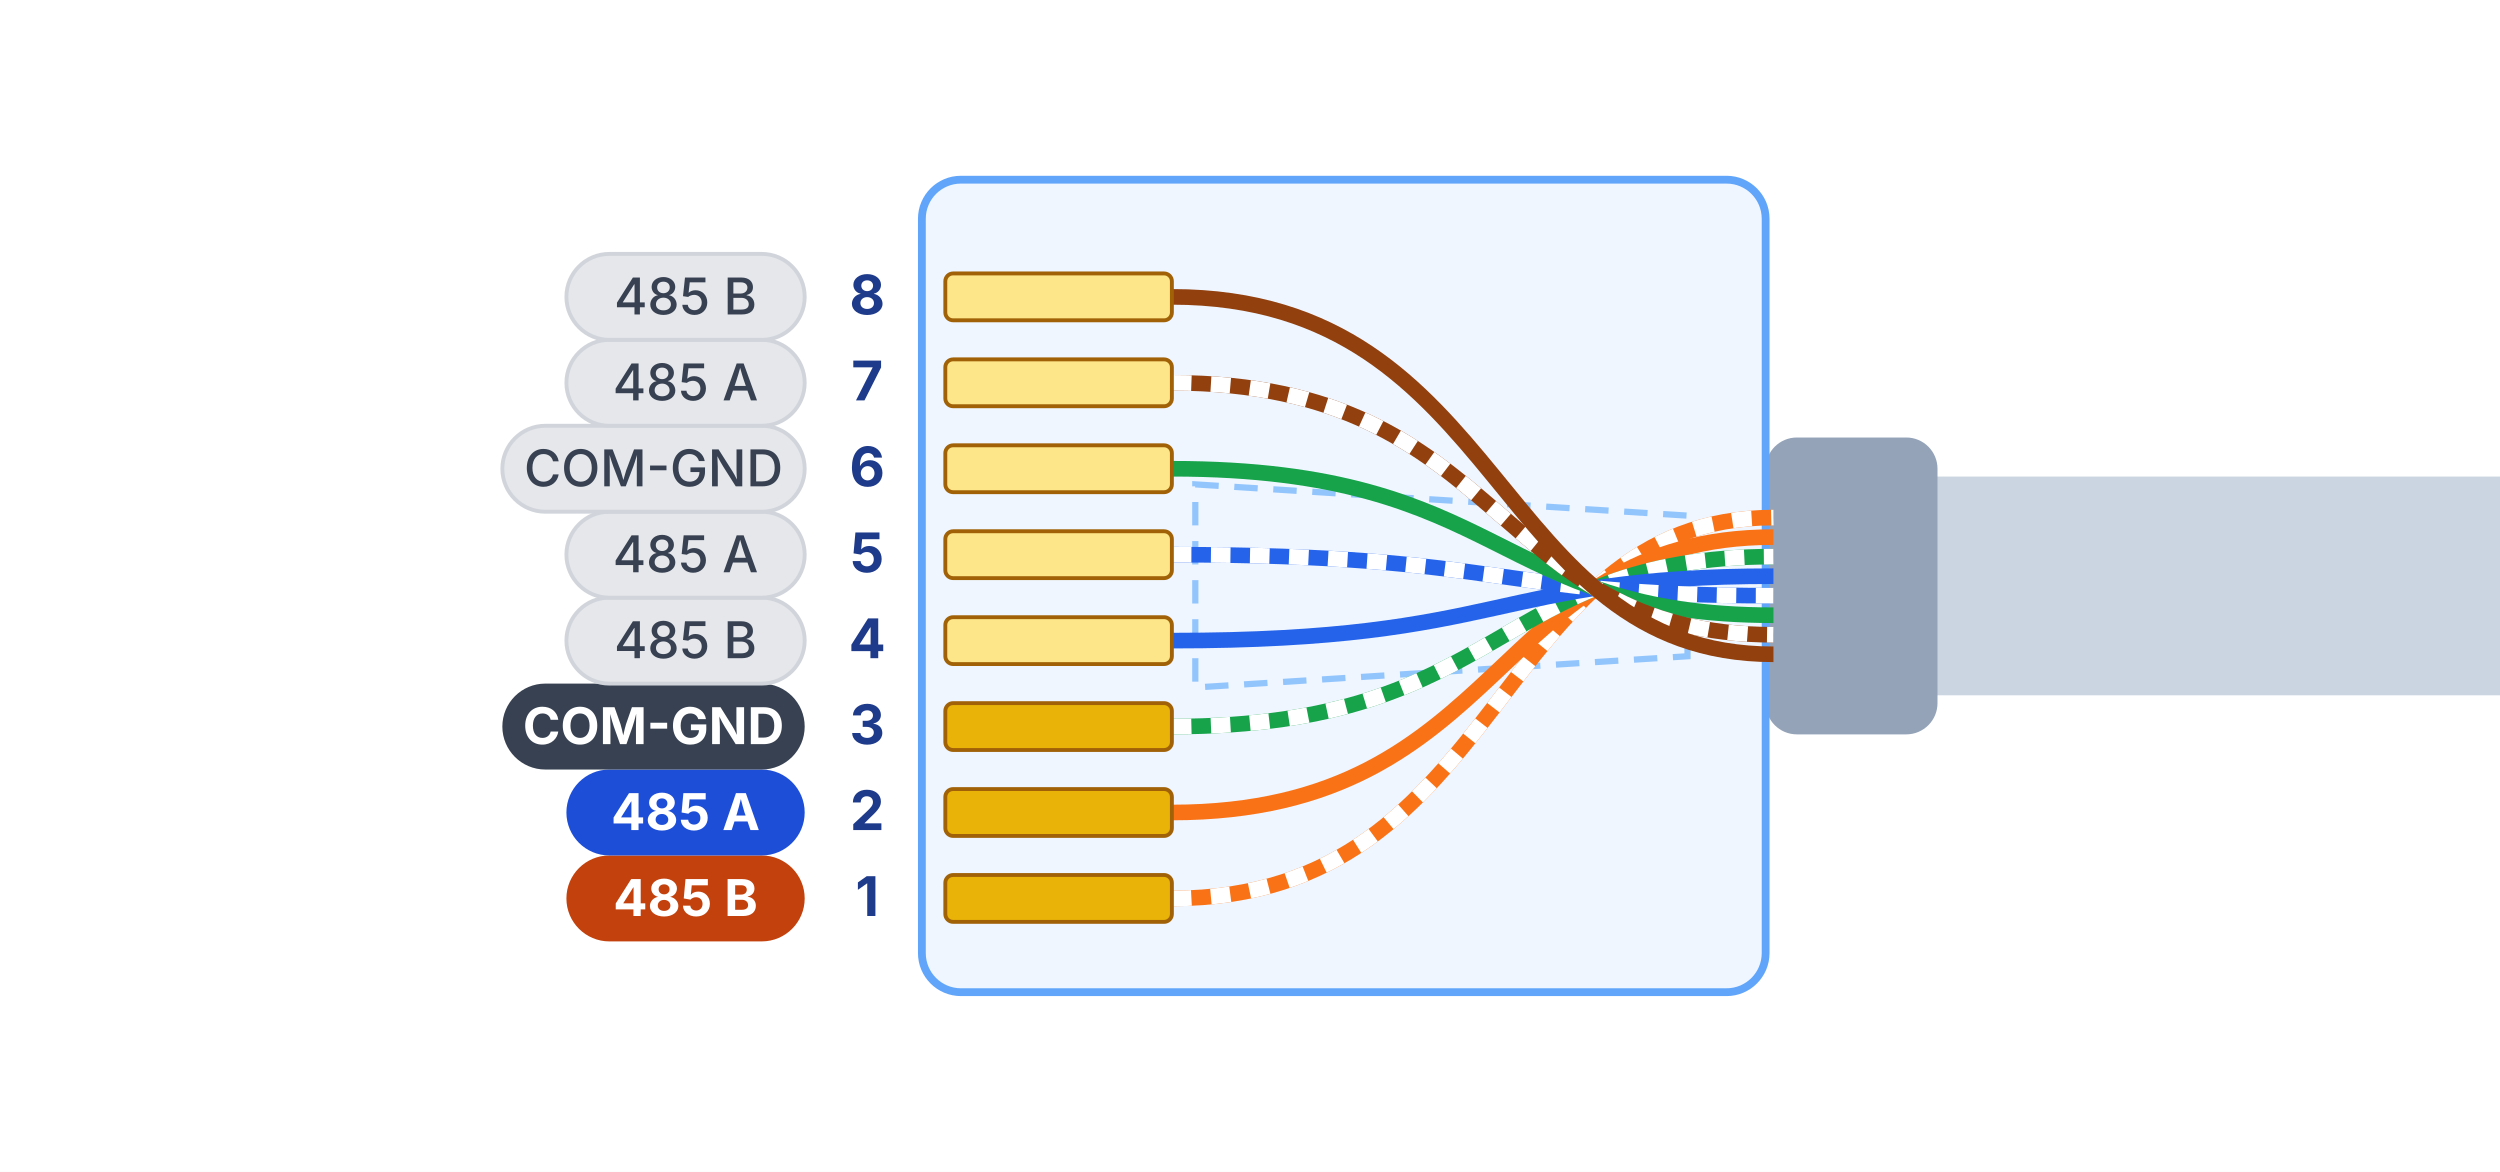
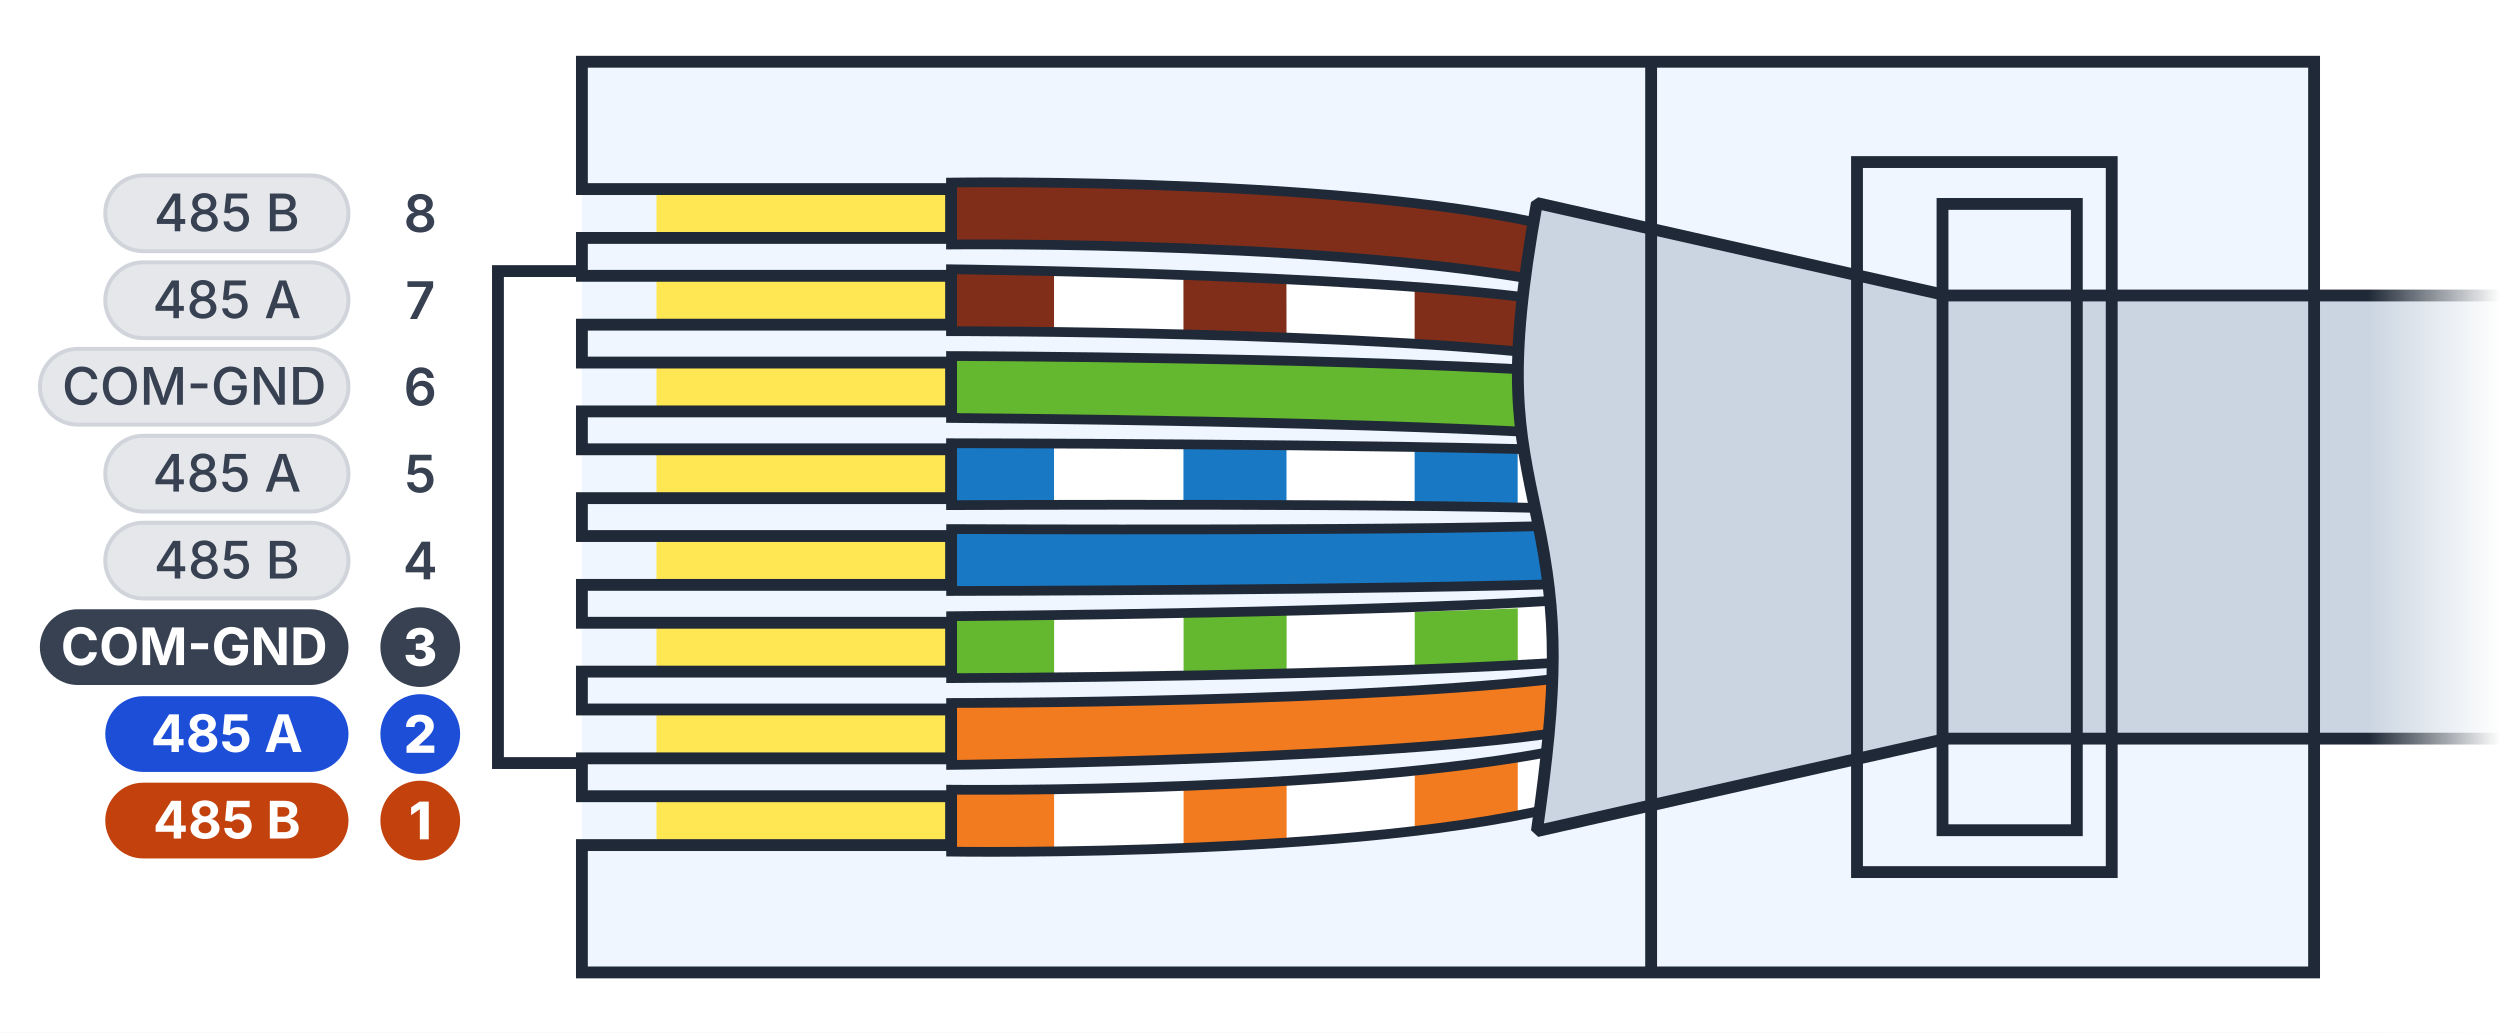
- <svg xmlns="http://www.w3.org/2000/svg" viewBox="0 0 640 300" width="640" height="300" role="img" aria-labelledby="t">
-   <rect width="640" height="300" fill="#ffffff" />
-   <rect x="492" y="122" width="148" height="56" fill="#cbd5e1" />
-   <rect x="452" y="112" width="44" height="76" rx="8" fill="#94a3b8" />
-   <rect x="236" y="46" width="216" height="208" rx="10" fill="#eff6ff" stroke="#60a5fa" stroke-width="2" />
-   <path d="M306,124.0 L432,132.0 L432,168.0 L306,176.0 Z" fill="none" stroke="#93c5fd" stroke-width="1.6" stroke-dasharray="6 4" />
-   <path d="M300,230 C386,230 382,132.5 454,132.5" fill="none" stroke="#f97316" stroke-width="4" />
-   <path d="M300,230 C386,230 382,132.5 454,132.5" fill="none" stroke="#ffffff" stroke-width="4" stroke-dasharray="5 5" />
-   <path d="M300,208 C386,208 382,137.5 454,137.5" fill="none" stroke="#f97316" stroke-width="4" />
-   <path d="M300,186 C386,186 382,142.5 454,142.5" fill="none" stroke="#16a34a" stroke-width="4" />
-   <path d="M300,186 C386,186 382,142.5 454,142.5" fill="none" stroke="#ffffff" stroke-width="4" stroke-dasharray="5 5" />
-   <path d="M300,164 C386,164 382,147.5 454,147.5" fill="none" stroke="#2563eb" stroke-width="4" />
-   <path d="M300,142 C386,142 382,152.5 454,152.5" fill="none" stroke="#2563eb" stroke-width="4" />
-   <path d="M300,142 C386,142 382,152.5 454,152.5" fill="none" stroke="#ffffff" stroke-width="4" stroke-dasharray="5 5" />
-   <path d="M300,120 C386,120 382,157.5 454,157.5" fill="none" stroke="#16a34a" stroke-width="4" />
-   <path d="M300,98 C386,98 382,162.5 454,162.5" fill="none" stroke="#92400e" stroke-width="4" />
-   <path d="M300,98 C386,98 382,162.5 454,162.5" fill="none" stroke="#ffffff" stroke-width="4" stroke-dasharray="5 5" />
-   <path d="M300,76 C386,76 382,167.5 454,167.5" fill="none" stroke="#92400e" stroke-width="4" />
-   <rect x="242" y="224" width="58" height="12" rx="2" fill="#eab308" stroke="#a16207" stroke-width="1" />
-   <text x="222" y="234.5" text-anchor="middle" font-size="14" font-weight="700" fill="#1e3a8a" font-family="Inter, 'Segoe UI', Roboto, Helvetica, Arial, sans-serif">1</text>
-   <rect x="145.0" y="219.0" width="61.0" height="22" rx="11" fill="#c2410c" />
-   <text x="175.5" y="234.5" text-anchor="middle" font-size="13" font-weight="700" fill="#ffffff" font-family="Inter, 'Segoe UI', Roboto, Helvetica, Arial, sans-serif">485 B</text>
-   <rect x="242" y="202" width="58" height="12" rx="2" fill="#eab308" stroke="#a16207" stroke-width="1" />
-   <text x="222" y="212.5" text-anchor="middle" font-size="14" font-weight="700" fill="#1e3a8a" font-family="Inter, 'Segoe UI', Roboto, Helvetica, Arial, sans-serif">2</text>
-   <rect x="145.0" y="197.0" width="61.0" height="22" rx="11" fill="#1d4ed8" />
-   <text x="175.5" y="212.5" text-anchor="middle" font-size="13" font-weight="700" fill="#ffffff" font-family="Inter, 'Segoe UI', Roboto, Helvetica, Arial, sans-serif">485 A</text>
-   <rect x="242" y="180" width="58" height="12" rx="2" fill="#eab308" stroke="#a16207" stroke-width="1" />
-   <text x="222" y="190.5" text-anchor="middle" font-size="14" font-weight="700" fill="#1e3a8a" font-family="Inter, 'Segoe UI', Roboto, Helvetica, Arial, sans-serif">3</text>
-   <rect x="128.6" y="175.0" width="77.4" height="22" rx="11" fill="#374151" />
-   <text x="167.3" y="190.5" text-anchor="middle" font-size="13" font-weight="700" fill="#ffffff" font-family="Inter, 'Segoe UI', Roboto, Helvetica, Arial, sans-serif">COM-GND</text>
-   <rect x="242" y="158" width="58" height="12" rx="2" fill="#fde68a" stroke="#a16207" stroke-width="1" />
-   <text x="222" y="168.5" text-anchor="middle" font-size="14" font-weight="700" fill="#1e3a8a" font-family="Inter, 'Segoe UI', Roboto, Helvetica, Arial, sans-serif">4</text>
-   <rect x="145.0" y="153.0" width="61.0" height="22" rx="11" fill="#e5e7eb" stroke="#d1d5db" />
-   <text x="175.5" y="168.5" text-anchor="middle" font-size="13" font-weight="500" fill="#374151" font-family="Inter, 'Segoe UI', Roboto, Helvetica, Arial, sans-serif">485 B</text>
-   <rect x="242" y="136" width="58" height="12" rx="2" fill="#fde68a" stroke="#a16207" stroke-width="1" />
-   <text x="222" y="146.5" text-anchor="middle" font-size="14" font-weight="700" fill="#1e3a8a" font-family="Inter, 'Segoe UI', Roboto, Helvetica, Arial, sans-serif">5</text>
-   <rect x="145.0" y="131.0" width="61.0" height="22" rx="11" fill="#e5e7eb" stroke="#d1d5db" />
-   <text x="175.5" y="146.5" text-anchor="middle" font-size="13" font-weight="500" fill="#374151" font-family="Inter, 'Segoe UI', Roboto, Helvetica, Arial, sans-serif">485 A</text>
-   <rect x="242" y="114" width="58" height="12" rx="2" fill="#fde68a" stroke="#a16207" stroke-width="1" />
-   <text x="222" y="124.5" text-anchor="middle" font-size="14" font-weight="700" fill="#1e3a8a" font-family="Inter, 'Segoe UI', Roboto, Helvetica, Arial, sans-serif">6</text>
-   <rect x="128.6" y="109.0" width="77.4" height="22" rx="11" fill="#e5e7eb" stroke="#d1d5db" />
-   <text x="167.3" y="124.5" text-anchor="middle" font-size="13" font-weight="500" fill="#374151" font-family="Inter, 'Segoe UI', Roboto, Helvetica, Arial, sans-serif">COM-GND</text>
-   <rect x="242" y="92" width="58" height="12" rx="2" fill="#fde68a" stroke="#a16207" stroke-width="1" />
-   <text x="222" y="102.5" text-anchor="middle" font-size="14" font-weight="700" fill="#1e3a8a" font-family="Inter, 'Segoe UI', Roboto, Helvetica, Arial, sans-serif">7</text>
-   <rect x="145.0" y="87.0" width="61.0" height="22" rx="11" fill="#e5e7eb" stroke="#d1d5db" />
-   <text x="175.5" y="102.5" text-anchor="middle" font-size="13" font-weight="500" fill="#374151" font-family="Inter, 'Segoe UI', Roboto, Helvetica, Arial, sans-serif">485 A</text>
-   <rect x="242" y="70" width="58" height="12" rx="2" fill="#fde68a" stroke="#a16207" stroke-width="1" />
-   <text x="222" y="80.5" text-anchor="middle" font-size="14" font-weight="700" fill="#1e3a8a" font-family="Inter, 'Segoe UI', Roboto, Helvetica, Arial, sans-serif">8</text>
-   <rect x="145.0" y="65.0" width="61.0" height="22" rx="11" fill="#e5e7eb" stroke="#d1d5db" />
-   <text x="175.5" y="80.5" text-anchor="middle" font-size="13" font-weight="500" fill="#374151" font-family="Inter, 'Segoe UI', Roboto, Helvetica, Arial, sans-serif">485 B</text>
+ <svg xmlns="http://www.w3.org/2000/svg" viewBox="0 0 627 259" width="627" height="259" role="img" aria-labelledby="t">
+   <defs>
+     <linearGradient id="fade">
+       <stop offset="0" stop-color="#ffffff" stop-opacity="0" />
+       <stop offset="1" stop-color="#ffffff" />
+     </linearGradient>
+   </defs>
+   <rect width="627" height="259" fill="#ffffff" />
+   <g transform="translate(736.39,245.37) scale(-6.6)">
+     <g transform="translate(-39.048,-17.409)">
+       <rect fill="#eff6ff" x="62.687" y="17.634" width="65.823" height="34.606" />
+       <path fill="#ffffff" d="m 90.121,35.203 c 4.711,0.281 24.363,0.188 24.363,0.188 v 2.353 c 0,0 -16.54,-0.023 -24.463,-0.305" />
+       <path fill="#ffffff" d="m 90.145,40.909 c 7.688,1.102 24.34,1.092 24.34,1.092 v 2.353 c 0,0 -18.568,-0.209 -24.346,-1.467" />
+       <path fill="#ffffff" d="m 89.79,31.885 c 7.055,-0.586 24.69,-0.715 24.69,-0.715 v -2.353 c 0,0 -16.119,0.04 -24.627,0.696" />
+       <path fill="#ffffff" d="m 90.27,26.321 c 8.138,-1.922 24.211,-1.744 24.211,-1.744 v -2.353 c 0,0 -17.08,-0.258 -24.416,2.086" />
+       <path fill="none" stroke="#1f2937" stroke-width="0.45" d="m 128.51,44.285 h 3.19 v -18.695 h -3.19" />
+       <g transform="rotate(180,86.865,34.937)">
+         <rect fill="#1878c3" x="68.079" y="32.130" width="3.915" height="2.353" />
+         <path fill="#1878c3" d="m 76.864,32.274 3.915,0.077 v 2.222 l -3.915,-0.089 z" />
+         <rect fill="#1878c3" x="59.245" y="32.130" width="3.915" height="2.353" />
+       </g>
+       <g transform="rotate(180,86.865,34.937)">
+         <path fill="#802e19" d="m 68.078,25.642 3.914,0.122 0.003,2.22 -3.915,-0.11 z" />
+         <path fill="#802e19" d="m 76.864,26.191 3.915,0.36 v 2.093 l -3.915,-0.293 z" />
+         <rect fill="#802e19" x="59.245" y="25.520" width="3.915" height="2.353" />
+       </g>
+       <g>
+         <rect fill="#ffe653" transform="scale(-1)" x="-125.675" y="-37.513" width="11.194" height="1.856" />
+         <rect fill="#ffe653" transform="scale(-1)" x="-125.675" y="-40.809" width="11.194" height="1.856" />
+         <rect fill="#ffe653" transform="scale(-1)" x="-125.675" y="-44.105" width="11.194" height="1.856" />
+         <rect fill="#ffe653" transform="scale(-1)" x="-125.675" y="-47.401" width="11.194" height="1.856" />
+         <rect fill="#ffe653" transform="scale(-1)" x="-125.675" y="-24.329" width="11.194" height="1.856" />
+         <rect fill="#ffe653" transform="scale(-1)" x="-125.675" y="-27.625" width="11.194" height="1.856" />
+         <rect fill="#ffe653" transform="scale(-1)" x="-125.675" y="-30.921" width="11.194" height="1.856" />
+         <rect fill="#ffe653" transform="scale(-1)" x="-125.675" y="-34.217" width="11.194" height="1.856" />
+       </g>
+       <g transform="rotate(180,86.865,34.937)">
+         <path fill="#64b82f" d="m 68.084,41.059 3.915,-0.09 v -2.327 l -3.915,0.063 z" />
+         <path fill="#64b82f" d="m 76.868,40.848 3.915,-0.159 10e-7,-2.284 -3.915,0.138 z" />
+         <rect fill="#64b82f" transform="scale(1,-1)" x="59.249" y="-41.058" width="3.915" height="2.353" />
+       </g>
+       <g transform="rotate(180,86.865,34.937)">
+         <path fill="#f27a1f" d="m 68.084,47.513 3.915,-0.208 v -2.506 l -3.915,0.211 z" />
+         <path fill="#f27a1f" d="m 76.868,46.866 3.915,-0.591 v -2.262 l -3.915,0.422 z" />
+         <rect fill="#f27a1f" transform="scale(1,-1)" x="59.249" y="-47.650" width="3.915" height="2.353" />
+       </g>
+       <path fill="none" stroke="#1f2937" stroke-width="0.37" d="m 90.121,35.203 c 4.711,0.281 24.363,0.188 24.363,0.188 v 2.353 c 0,0 -16.54,-0.023 -24.463,-0.305" />
+       <path fill="#64b82f" stroke="#1f2937" stroke-width="0.37" d="m 89.794,37.989 c 7.055,0.586 24.69,0.715 24.69,0.715 v 2.353 c 0,0 -16.119,-0.04 -24.627,-0.696" />
+       <path fill="none" stroke="#1f2937" stroke-width="0.37" d="m 90.145,40.909 c 7.688,1.102 24.34,1.092 24.34,1.092 v 2.353 c 0,0 -18.568,-0.209 -24.346,-1.467" />
+       <path fill="#802e19" stroke="#1f2937" stroke-width="0.37" d="m 90.274,43.552 c 8.138,1.922 24.211,1.744 24.211,1.744 v 2.353 c 0,0 -17.08,0.258 -24.416,-2.086" />
+       <path fill="#1878c3" stroke="#1f2937" stroke-width="0.37" d="m 90.117,34.67 c 4.711,-0.281 24.363,-0.188 24.363,-0.188 v -2.353 c 0,0 -16.54,0.023 -24.463,0.305" />
+       <path fill="none" stroke="#1f2937" stroke-width="0.37" d="m 89.79,31.885 c 7.055,-0.586 24.69,-0.715 24.69,-0.715 v -2.353 c 0,0 -16.119,0.04 -24.627,0.696" />
+       <path fill="#f27a1f" stroke="#1f2937" stroke-width="0.37" d="m 90.141,28.965 c 7.688,-1.102 24.34,-1.092 24.34,-1.092 v -2.353 c 0,0 -18.568,0.209 -24.346,1.467" />
+       <path fill="none" stroke="#1f2937" stroke-width="0.37" d="m 90.27,26.321 c 8.138,-1.922 24.211,-1.744 24.211,-1.744 v -2.353 c 0,0 -17.08,-0.258 -24.416,2.086" />
+       <path fill="#cbd5e1" stroke="#1f2937" stroke-width="0.45" stroke-linejoin="bevel" d="M 40.445,26.518 H 76.642 l 15.579,-3.514 c -0.79,5.596 -0.82,8.041 0,11.933 0.73,3.467 1.172,5.417 0,11.933 L 76.642,43.357 H 40.445 c 2.983,-4.243 1.724,-5.768 0.033,-8.718 -1.691,-2.95 -1.425,-5.038 -0.033,-8.121 z" />
+       <path fill="#94a3b8" stroke="#1f2937" stroke-width="0.45" stroke-linejoin="bevel" d="m 40.601,34.819 c -1.999,3.197 -1.482,6.118 -0.156,8.538 2.343,-3.485 2.433,-4.662 0.156,-8.538 z" />
+       <path fill="none" stroke="#1f2937" stroke-width="0.45" d="M 87.879,52.24 V 17.634" />
+       <rect fill="none" stroke="#1f2937" stroke-width="0.45" transform="scale(-1)" x="-80.056" y="-48.428" width="9.679" height="26.981" />
+       <rect fill="none" stroke="#1f2937" stroke-width="0.45" transform="scale(-1)" x="-76.807" y="-46.837" width="5.104" height="23.799" />
+       <path fill="none" stroke="#1f2937" stroke-width="0.45" d="m 128.51,47.401 h -14.029 v -1.856 h 14.029 v -1.44 h -14.029 v -1.856 h 14.029 v -1.44 h -14.029 v -1.856 h 14.029 v -1.44 h -14.029 v -1.856 H 128.51 V 34.217 H 114.481 V 32.361 h 14.029 v -1.44 h -14.029 v -1.856 H 128.51 V 27.626 H 114.481 V 25.769 H 128.51 V 24.33 H 114.481 V 22.473 H 128.51 V 17.634 H 62.687 V 52.24 H 128.51 Z" />
+     </g>
+   </g>
+   <rect x="594.0" y="0" width="33.0" height="259" fill="url(#fade)" />
+   <text x="105.4" y="58.2" text-anchor="middle" font-size="13" font-weight="600" fill="#374151" font-family="Inter, 'Segoe UI', Roboto, Helvetica, Arial, sans-serif">8</text>
+   <rect x="26.4" y="44.0" width="61.0" height="19" rx="9.5" fill="#e5e7eb" stroke="#d1d5db" />
+   <text x="56.9" y="58.0" text-anchor="middle" font-size="13" font-weight="500" fill="#374151" font-family="Inter, 'Segoe UI', Roboto, Helvetica, Arial, sans-serif">485 B</text>
+   <text x="105.4" y="80.0" text-anchor="middle" font-size="13" font-weight="600" fill="#374151" font-family="Inter, 'Segoe UI', Roboto, Helvetica, Arial, sans-serif">7</text>
+   <rect x="26.4" y="65.8" width="61.0" height="19" rx="9.5" fill="#e5e7eb" stroke="#d1d5db" />
+   <text x="56.9" y="79.8" text-anchor="middle" font-size="13" font-weight="500" fill="#374151" font-family="Inter, 'Segoe UI', Roboto, Helvetica, Arial, sans-serif">485 A</text>
+   <text x="105.4" y="101.7" text-anchor="middle" font-size="13" font-weight="600" fill="#374151" font-family="Inter, 'Segoe UI', Roboto, Helvetica, Arial, sans-serif">6</text>
+   <rect x="10.0" y="87.5" width="77.4" height="19" rx="9.5" fill="#e5e7eb" stroke="#d1d5db" />
+   <text x="48.7" y="101.5" text-anchor="middle" font-size="13" font-weight="500" fill="#374151" font-family="Inter, 'Segoe UI', Roboto, Helvetica, Arial, sans-serif">COM-GND</text>
+   <text x="105.4" y="123.5" text-anchor="middle" font-size="13" font-weight="600" fill="#374151" font-family="Inter, 'Segoe UI', Roboto, Helvetica, Arial, sans-serif">5</text>
+   <rect x="26.4" y="109.3" width="61.0" height="19" rx="9.5" fill="#e5e7eb" stroke="#d1d5db" />
+   <text x="56.9" y="123.3" text-anchor="middle" font-size="13" font-weight="500" fill="#374151" font-family="Inter, 'Segoe UI', Roboto, Helvetica, Arial, sans-serif">485 A</text>
+   <text x="105.4" y="145.3" text-anchor="middle" font-size="13" font-weight="600" fill="#374151" font-family="Inter, 'Segoe UI', Roboto, Helvetica, Arial, sans-serif">4</text>
+   <rect x="26.4" y="131.1" width="61.0" height="19" rx="9.5" fill="#e5e7eb" stroke="#d1d5db" />
+   <text x="56.9" y="145.1" text-anchor="middle" font-size="13" font-weight="500" fill="#374151" font-family="Inter, 'Segoe UI', Roboto, Helvetica, Arial, sans-serif">485 B</text>
+   <circle cx="105.4" cy="162.3" r="10" fill="#374151" />
+   <text x="105.4" y="167.0" text-anchor="middle" font-size="13" font-weight="800" fill="#ffffff" font-family="Inter, 'Segoe UI', Roboto, Helvetica, Arial, sans-serif">3</text>
+   <rect x="10.0" y="152.8" width="77.4" height="19" rx="9.5" fill="#374151" />
+   <text x="48.7" y="166.8" text-anchor="middle" font-size="13" font-weight="700" fill="#ffffff" font-family="Inter, 'Segoe UI', Roboto, Helvetica, Arial, sans-serif">COM-GND</text>
+   <circle cx="105.4" cy="184.1" r="10" fill="#1d4ed8" />
+   <text x="105.4" y="188.8" text-anchor="middle" font-size="13" font-weight="800" fill="#ffffff" font-family="Inter, 'Segoe UI', Roboto, Helvetica, Arial, sans-serif">2</text>
+   <rect x="26.4" y="174.6" width="61.0" height="19" rx="9.5" fill="#1d4ed8" />
+   <text x="56.9" y="188.6" text-anchor="middle" font-size="13" font-weight="700" fill="#ffffff" font-family="Inter, 'Segoe UI', Roboto, Helvetica, Arial, sans-serif">485 A</text>
+   <circle cx="105.4" cy="205.8" r="10" fill="#c2410c" />
+   <text x="105.4" y="210.5" text-anchor="middle" font-size="13" font-weight="800" fill="#ffffff" font-family="Inter, 'Segoe UI', Roboto, Helvetica, Arial, sans-serif">1</text>
+   <rect x="26.4" y="196.3" width="61.0" height="19" rx="9.5" fill="#c2410c" />
+   <text x="56.9" y="210.3" text-anchor="middle" font-size="13" font-weight="700" fill="#ffffff" font-family="Inter, 'Segoe UI', Roboto, Helvetica, Arial, sans-serif">485 B</text>
</svg>
